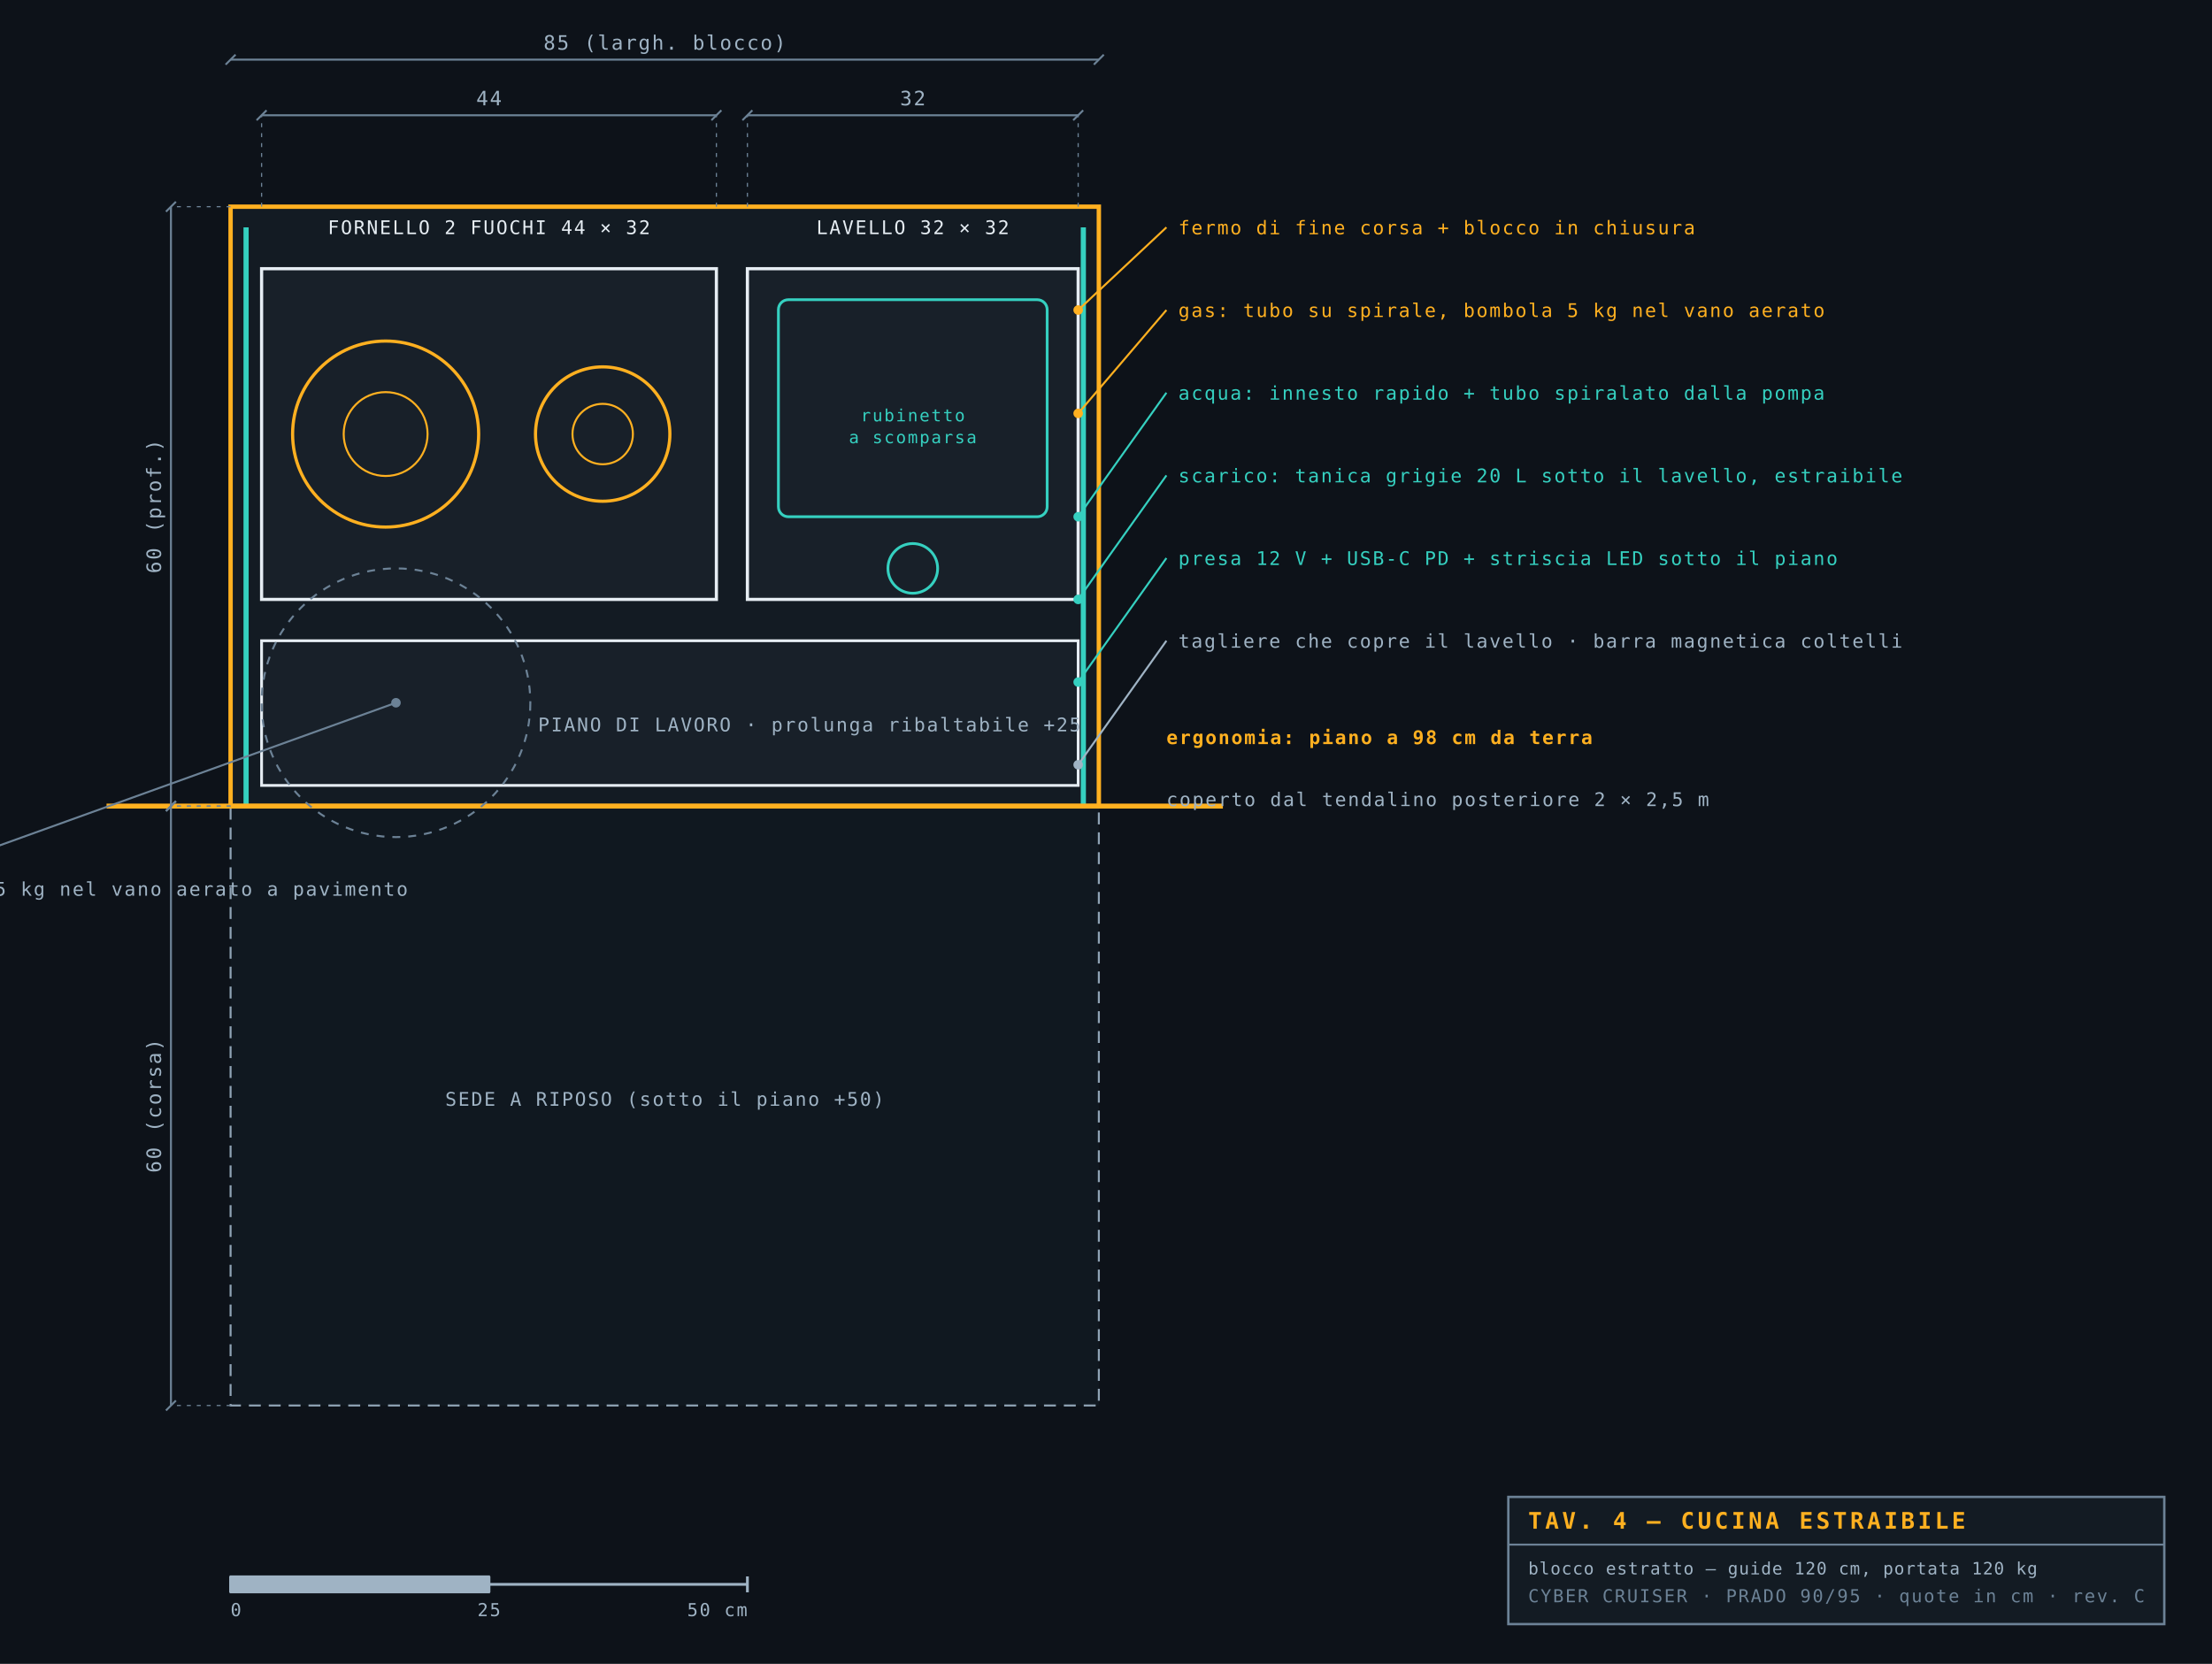
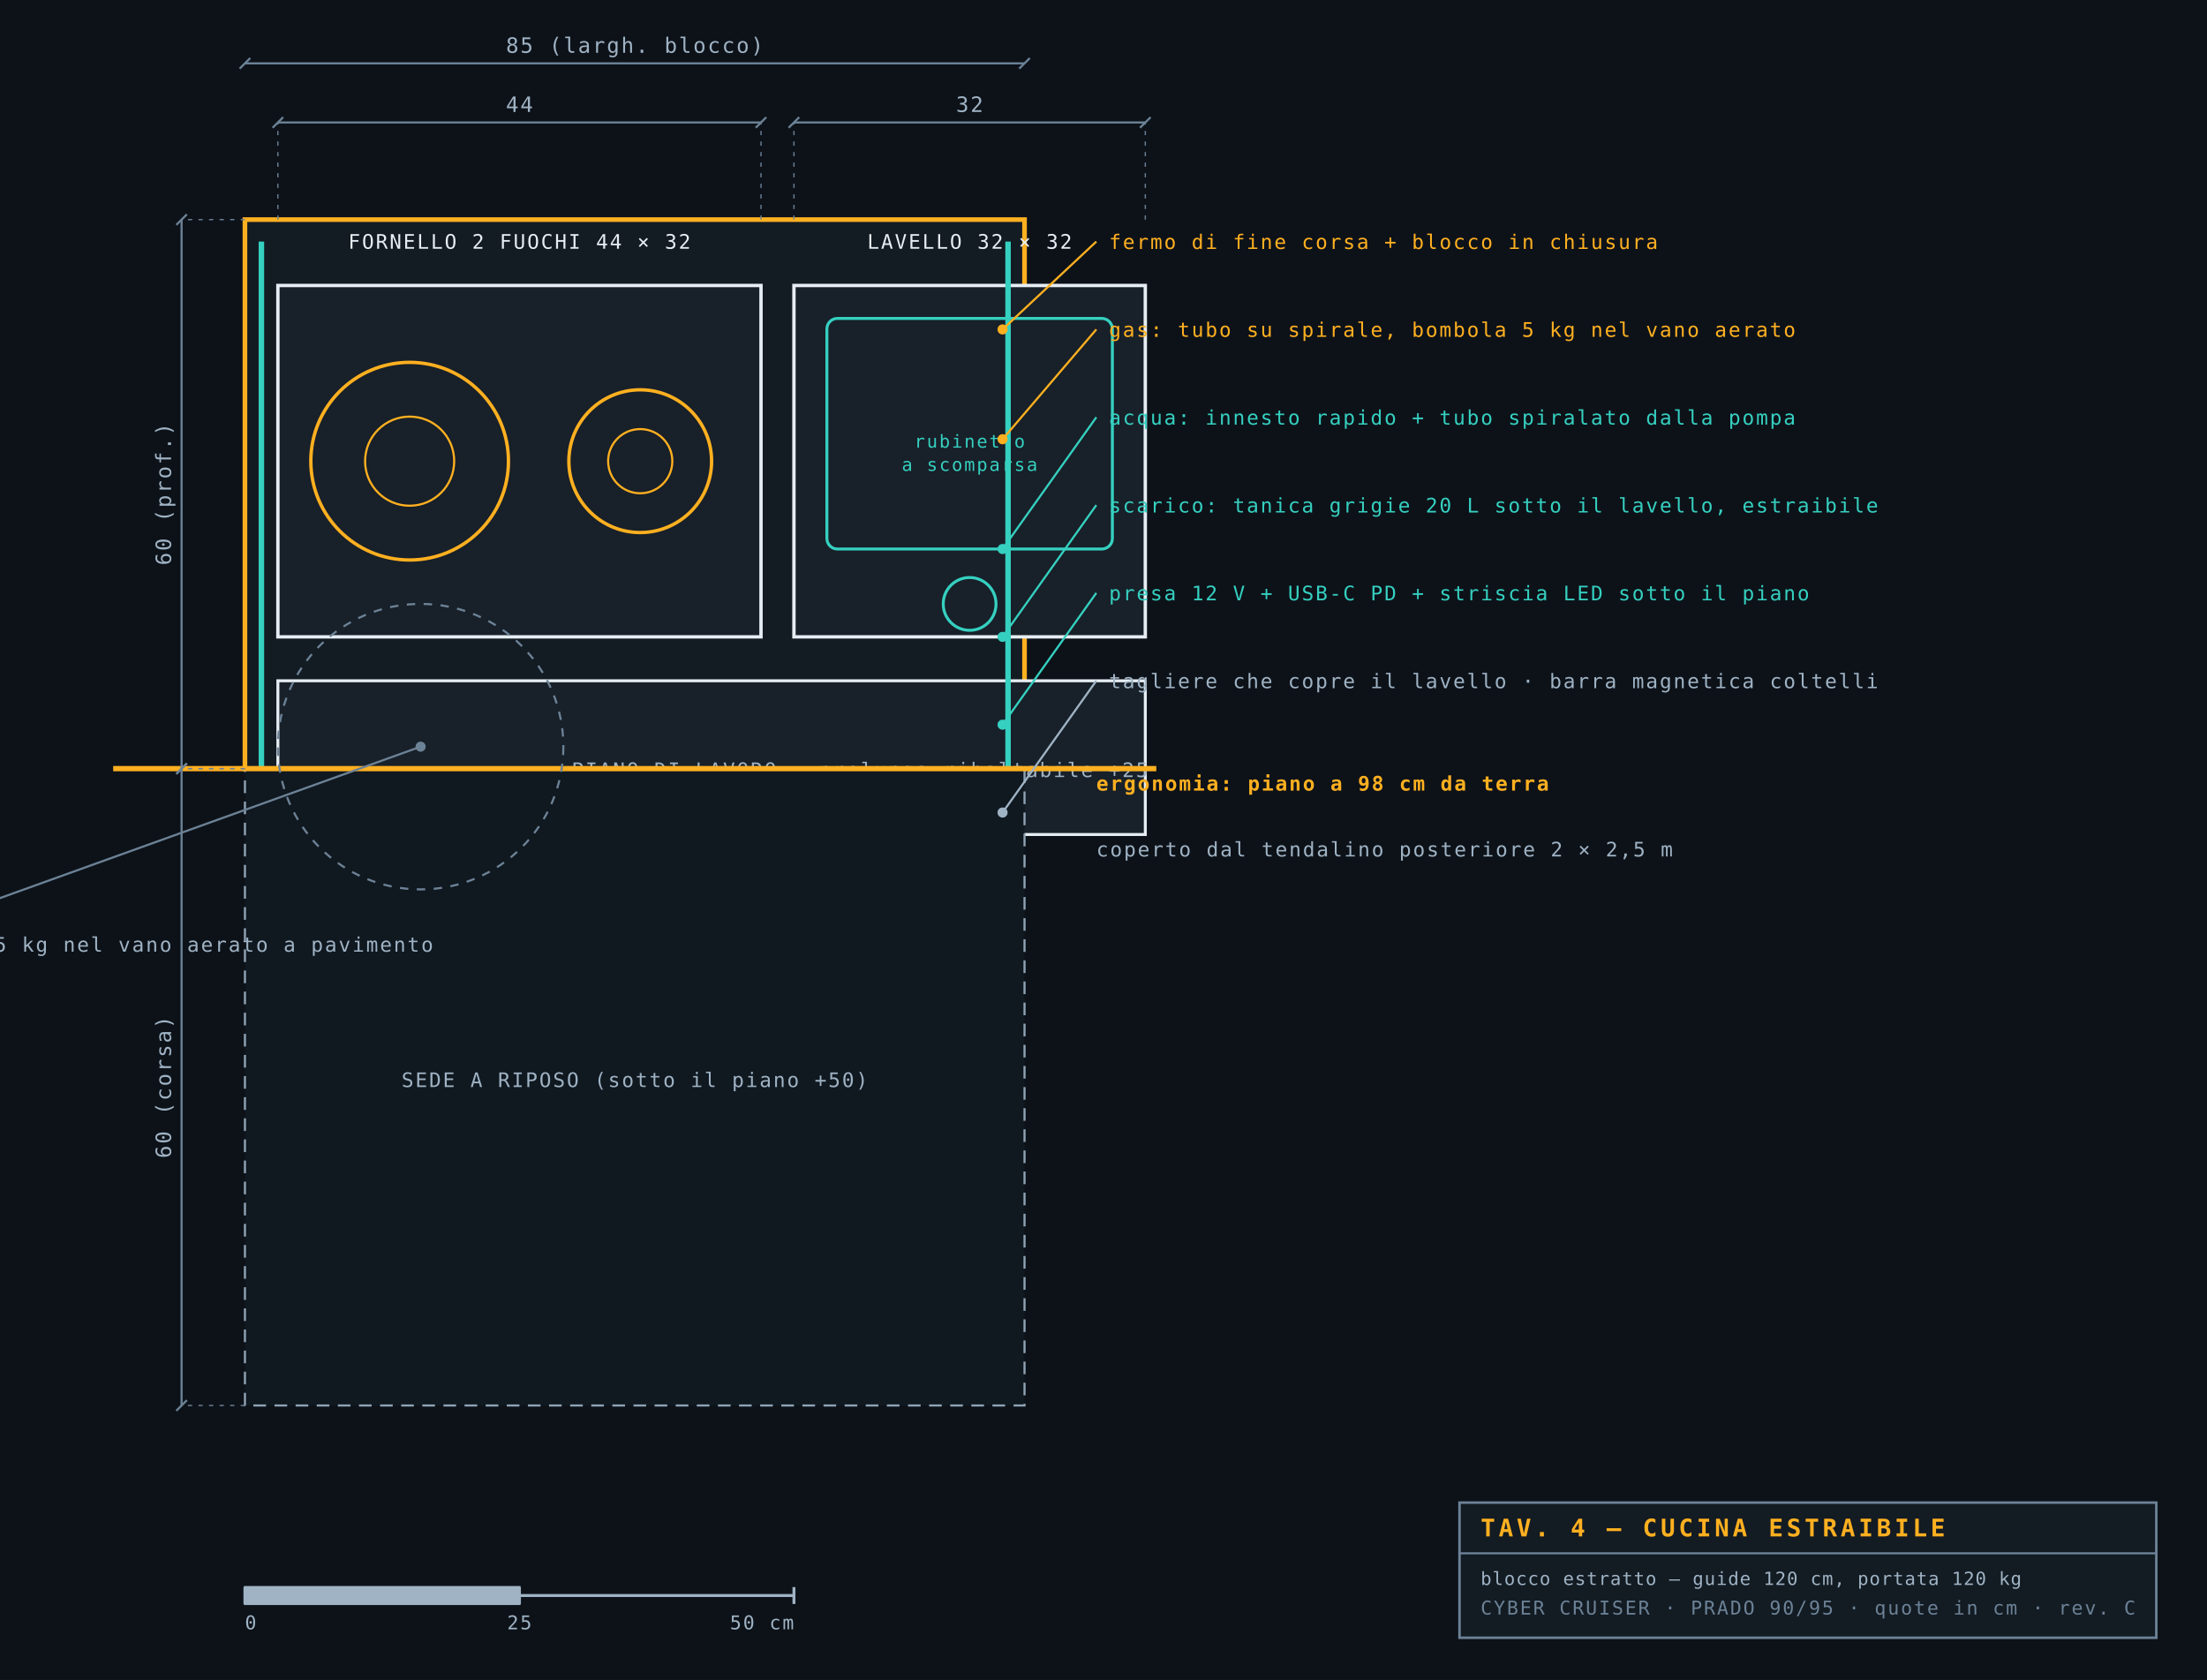
- <svg xmlns="http://www.w3.org/2000/svg" viewBox="0 0 1112.8 837.2" width="1112.8" height="837.2" font-family="DejaVu Sans Mono, monospace">
-   <rect width="1112.8" height="837.2" fill="#0d1219" />
-   <rect x="116.0" y="104.0" width="436.8" height="301.6" fill="#131b23" stroke="#ffb020" stroke-width="2.2" />
+ <svg xmlns="http://www.w3.org/2000/svg" viewBox="0 0 1045.2 795.6" width="1045.2" height="795.6" font-family="DejaVu Sans Mono, monospace">
+   <rect width="1045.2" height="795.6" fill="#0d1219" />
+   <rect x="116.0" y="104.0" width="369.2" height="260.0" fill="#131b23" stroke="#ffb020" stroke-width="2.2" />
  <rect x="131.6" y="135.2" width="228.8" height="166.4" fill="#182029" stroke="#e6edf3" stroke-width="1.6" />
  <text x="246.0" y="117.8" fill="#e6edf3" font-size="9.5" font-family="DejaVu Sans Mono, monospace" letter-spacing="0.8" text-anchor="middle">FORNELLO 2 FUOCHI 44 × 32</text>
  <circle cx="194.0" cy="218.4" r="46.8" fill="none" stroke="#ffb020" stroke-width="1.6" />
  <circle cx="194.0" cy="218.4" r="21.1" fill="none" stroke="#ffb020" stroke-width="1" />
  <circle cx="303.2" cy="218.4" r="33.8" fill="none" stroke="#ffb020" stroke-width="1.6" />
  <circle cx="303.2" cy="218.4" r="15.2" fill="none" stroke="#ffb020" stroke-width="1" />
  <rect x="376.0" y="135.2" width="166.4" height="166.4" fill="#182029" stroke="#e6edf3" stroke-width="1.6" />
  <rect x="391.6" y="150.8" width="135.2" height="109.2" fill="none" stroke="#35d0c0" stroke-width="1.4" rx="5" />
  <circle cx="459.2" cy="286.0" r="12.5" fill="none" stroke="#35d0c0" stroke-width="1.4" />
  <text x="459.2" y="117.8" fill="#e6edf3" font-size="9.5" font-family="DejaVu Sans Mono, monospace" letter-spacing="0.8" text-anchor="middle">LAVELLO 32 × 32</text>
  <text x="459.2" y="212.0" fill="#35d0c0" font-size="8.5" font-family="DejaVu Sans Mono, monospace" letter-spacing="0.8" text-anchor="middle">rubinetto</text>
  <text x="459.2" y="223.0" fill="#35d0c0" font-size="8.5" font-family="DejaVu Sans Mono, monospace" letter-spacing="0.8" text-anchor="middle">a scomparsa</text>
  <rect x="131.6" y="322.4" width="410.8" height="72.8" fill="#182029" stroke="#e6edf3" stroke-width="1.4" />
  <text x="407.2" y="368.0" fill="#9fb3c4" font-size="9.5" font-family="DejaVu Sans Mono, monospace" letter-spacing="0.8" text-anchor="middle">PIANO DI LAVORO · prolunga ribaltabile +25</text>
-   <line x1="123.8" y1="114.4" x2="123.8" y2="696.8" stroke="#35d0c0" stroke-width="2.6" />
-   <line x1="545.0" y1="114.4" x2="545.0" y2="696.8" stroke="#35d0c0" stroke-width="2.6" />
-   <rect x="116.0" y="405.6" width="436.8" height="301.6" fill="#101820" stroke="#8fa3b5" stroke-width="1" stroke-dasharray="6 4" />
-   <text x="334.4" y="556.4" fill="#9fb3c4" font-size="9.5" font-family="DejaVu Sans Mono, monospace" letter-spacing="0.8" text-anchor="middle">SEDE A RIPOSO (sotto il piano +50)</text>
-   <line x1="53.6" y1="405.6" x2="615.2" y2="405.6" stroke="#ffb020" stroke-width="2.5" />
-   <line x1="542.4" y1="156.0" x2="586.8" y2="114.4" stroke="#ffb020" stroke-width="1" />
-   <circle cx="542.4" cy="156.0" r="2.4" fill="#ffb020" stroke="none" stroke-width="1.4" />
-   <text x="592.8" y="117.9" fill="#ffb020" font-size="9.5" font-family="DejaVu Sans Mono, monospace" letter-spacing="0.8" text-anchor="start">fermo di fine corsa + blocco in chiusura</text>
-   <line x1="542.4" y1="208.0" x2="586.8" y2="156.0" stroke="#ffb020" stroke-width="1" />
-   <circle cx="542.4" cy="208.0" r="2.4" fill="#ffb020" stroke="none" stroke-width="1.4" />
-   <text x="592.8" y="159.5" fill="#ffb020" font-size="9.5" font-family="DejaVu Sans Mono, monospace" letter-spacing="0.8" text-anchor="start">gas: tubo su spirale, bombola 5 kg nel vano aerato</text>
-   <line x1="542.4" y1="260.0" x2="586.8" y2="197.6" stroke="#35d0c0" stroke-width="1" />
-   <circle cx="542.4" cy="260.0" r="2.4" fill="#35d0c0" stroke="none" stroke-width="1.4" />
-   <text x="592.8" y="201.1" fill="#35d0c0" font-size="9.5" font-family="DejaVu Sans Mono, monospace" letter-spacing="0.8" text-anchor="start">acqua: innesto rapido + tubo spiralato dalla pompa</text>
-   <line x1="542.4" y1="301.6" x2="586.8" y2="239.2" stroke="#35d0c0" stroke-width="1" />
-   <circle cx="542.4" cy="301.6" r="2.4" fill="#35d0c0" stroke="none" stroke-width="1.4" />
-   <text x="592.8" y="242.7" fill="#35d0c0" font-size="9.5" font-family="DejaVu Sans Mono, monospace" letter-spacing="0.8" text-anchor="start">scarico: tanica grigie 20 L sotto il lavello, estraibile</text>
-   <line x1="542.4" y1="343.2" x2="586.8" y2="280.8" stroke="#35d0c0" stroke-width="1" />
-   <circle cx="542.4" cy="343.2" r="2.4" fill="#35d0c0" stroke="none" stroke-width="1.4" />
-   <text x="592.8" y="284.3" fill="#35d0c0" font-size="9.5" font-family="DejaVu Sans Mono, monospace" letter-spacing="0.8" text-anchor="start">presa 12 V + USB-C PD + striscia LED sotto il piano</text>
-   <line x1="542.4" y1="384.8" x2="586.8" y2="322.4" stroke="#9fb3c4" stroke-width="1" />
-   <circle cx="542.4" cy="384.8" r="2.4" fill="#9fb3c4" stroke="none" stroke-width="1.4" />
-   <text x="592.8" y="325.9" fill="#9fb3c4" font-size="9.5" font-family="DejaVu Sans Mono, monospace" letter-spacing="0.8" text-anchor="start">tagliere che copre il lavello · barra magnetica coltelli</text>
-   <text x="586.8" y="374.4" fill="#ffb020" font-size="9.5" font-family="DejaVu Sans Mono, monospace" letter-spacing="0.8" text-anchor="start" font-weight="600">ergonomia: piano a 98 cm da terra</text>
-   <text x="586.8" y="405.6" fill="#9fb3c4" font-size="9.5" font-family="DejaVu Sans Mono, monospace" letter-spacing="0.8" text-anchor="start">coperto dal tendalino posteriore 2 × 2,5 m</text>
+   <line x1="123.8" y1="114.4" x2="123.8" y2="655.2" stroke="#35d0c0" stroke-width="2.6" />
+   <line x1="477.4" y1="114.4" x2="477.4" y2="655.2" stroke="#35d0c0" stroke-width="2.6" />
+   <rect x="116.0" y="364.0" width="369.2" height="301.6" fill="#101820" stroke="#8fa3b5" stroke-width="1" stroke-dasharray="6 4" />
+   <text x="300.6" y="514.8" fill="#9fb3c4" font-size="9.5" font-family="DejaVu Sans Mono, monospace" letter-spacing="0.8" text-anchor="middle">SEDE A RIPOSO (sotto il piano +50)</text>
+   <line x1="53.6" y1="364.0" x2="547.6" y2="364.0" stroke="#ffb020" stroke-width="2.5" />
+   <line x1="474.8" y1="156.0" x2="519.2" y2="114.4" stroke="#ffb020" stroke-width="1" />
+   <circle cx="474.8" cy="156.0" r="2.4" fill="#ffb020" stroke="none" stroke-width="1.4" />
+   <text x="525.2" y="117.9" fill="#ffb020" font-size="9.5" font-family="DejaVu Sans Mono, monospace" letter-spacing="0.8" text-anchor="start">fermo di fine corsa + blocco in chiusura</text>
+   <line x1="474.8" y1="208.0" x2="519.2" y2="156.0" stroke="#ffb020" stroke-width="1" />
+   <circle cx="474.8" cy="208.0" r="2.4" fill="#ffb020" stroke="none" stroke-width="1.4" />
+   <text x="525.2" y="159.5" fill="#ffb020" font-size="9.5" font-family="DejaVu Sans Mono, monospace" letter-spacing="0.8" text-anchor="start">gas: tubo su spirale, bombola 5 kg nel vano aerato</text>
+   <line x1="474.8" y1="260.0" x2="519.2" y2="197.6" stroke="#35d0c0" stroke-width="1" />
+   <circle cx="474.8" cy="260.0" r="2.4" fill="#35d0c0" stroke="none" stroke-width="1.4" />
+   <text x="525.2" y="201.1" fill="#35d0c0" font-size="9.5" font-family="DejaVu Sans Mono, monospace" letter-spacing="0.8" text-anchor="start">acqua: innesto rapido + tubo spiralato dalla pompa</text>
+   <line x1="474.8" y1="301.6" x2="519.2" y2="239.2" stroke="#35d0c0" stroke-width="1" />
+   <circle cx="474.8" cy="301.6" r="2.4" fill="#35d0c0" stroke="none" stroke-width="1.4" />
+   <text x="525.2" y="242.7" fill="#35d0c0" font-size="9.5" font-family="DejaVu Sans Mono, monospace" letter-spacing="0.8" text-anchor="start">scarico: tanica grigie 20 L sotto il lavello, estraibile</text>
+   <line x1="474.8" y1="343.2" x2="519.2" y2="280.8" stroke="#35d0c0" stroke-width="1" />
+   <circle cx="474.8" cy="343.2" r="2.4" fill="#35d0c0" stroke="none" stroke-width="1.4" />
+   <text x="525.2" y="284.3" fill="#35d0c0" font-size="9.5" font-family="DejaVu Sans Mono, monospace" letter-spacing="0.8" text-anchor="start">presa 12 V + USB-C PD + striscia LED sotto il piano</text>
+   <line x1="474.8" y1="384.8" x2="519.2" y2="322.4" stroke="#9fb3c4" stroke-width="1" />
+   <circle cx="474.8" cy="384.8" r="2.4" fill="#9fb3c4" stroke="none" stroke-width="1.4" />
+   <text x="525.2" y="325.9" fill="#9fb3c4" font-size="9.5" font-family="DejaVu Sans Mono, monospace" letter-spacing="0.8" text-anchor="start">tagliere che copre il lavello · barra magnetica coltelli</text>
+   <text x="519.2" y="374.4" fill="#ffb020" font-size="9.5" font-family="DejaVu Sans Mono, monospace" letter-spacing="0.8" text-anchor="start" font-weight="600">ergonomia: piano a 98 cm da terra</text>
+   <text x="519.2" y="405.6" fill="#9fb3c4" font-size="9.5" font-family="DejaVu Sans Mono, monospace" letter-spacing="0.8" text-anchor="start">coperto dal tendalino posteriore 2 × 2,5 m</text>
  <circle cx="199.2" cy="353.6" r="67.6" fill="none" stroke="#6c8296" stroke-width="1" stroke-dasharray="4 4" />
  <line x1="199.2" y1="353.6" x2="-60.8" y2="447.2" stroke="#6c8296" stroke-width="1" />
  <circle cx="199.2" cy="353.6" r="2.4" fill="#6c8296" stroke="none" stroke-width="1.4" />
  <text x="-54.8" y="450.7" fill="#9fb3c4" font-size="9.5" font-family="DejaVu Sans Mono, monospace" letter-spacing="0.8" text-anchor="start">bombola 5 kg nel vano aerato a pavimento</text>
  <line x1="131.6" y1="58.0" x2="360.4" y2="58.0" stroke="#6c8296" stroke-width="1" />
  <line x1="129.1" y1="60.5" x2="134.1" y2="55.5" stroke="#6c8296" stroke-width="1" />
  <line x1="357.9" y1="60.5" x2="362.9" y2="55.5" stroke="#6c8296" stroke-width="1" />
  <line x1="131.6" y1="104.0" x2="131.6" y2="58.0" stroke="#6c8296" stroke-width="0.6" stroke-dasharray="2 3" />
  <line x1="360.4" y1="104.0" x2="360.4" y2="58.0" stroke="#6c8296" stroke-width="0.6" stroke-dasharray="2 3" />
  <text x="246.0" y="53.0" fill="#9fb3c4" font-size="10" font-family="DejaVu Sans Mono, monospace" letter-spacing="0.8" text-anchor="middle">44</text>
  <line x1="376.0" y1="58.0" x2="542.4" y2="58.0" stroke="#6c8296" stroke-width="1" />
  <line x1="373.5" y1="60.5" x2="378.5" y2="55.5" stroke="#6c8296" stroke-width="1" />
  <line x1="539.9" y1="60.5" x2="544.9" y2="55.5" stroke="#6c8296" stroke-width="1" />
  <line x1="376.0" y1="104.0" x2="376.0" y2="58.0" stroke="#6c8296" stroke-width="0.6" stroke-dasharray="2 3" />
  <line x1="542.4" y1="104.0" x2="542.4" y2="58.0" stroke="#6c8296" stroke-width="0.6" stroke-dasharray="2 3" />
  <text x="459.2" y="53.0" fill="#9fb3c4" font-size="10" font-family="DejaVu Sans Mono, monospace" letter-spacing="0.8" text-anchor="middle">32</text>
-   <line x1="116.0" y1="30.0" x2="552.8" y2="30.0" stroke="#6c8296" stroke-width="1" />
+   <line x1="116.0" y1="30.0" x2="485.2" y2="30.0" stroke="#6c8296" stroke-width="1" />
  <line x1="113.5" y1="32.5" x2="118.5" y2="27.5" stroke="#6c8296" stroke-width="1" />
-   <line x1="550.3" y1="32.5" x2="555.3" y2="27.5" stroke="#6c8296" stroke-width="1" />
-   <text x="334.4" y="25.0" fill="#9fb3c4" font-size="10" font-family="DejaVu Sans Mono, monospace" letter-spacing="0.8" text-anchor="middle">85  (largh. blocco)</text>
-   <line x1="86.0" y1="104.0" x2="86.0" y2="405.6" stroke="#6c8296" stroke-width="1" />
+   <line x1="482.7" y1="32.5" x2="487.7" y2="27.5" stroke="#6c8296" stroke-width="1" />
+   <text x="300.6" y="25.0" fill="#9fb3c4" font-size="10" font-family="DejaVu Sans Mono, monospace" letter-spacing="0.8" text-anchor="middle">85  (largh. blocco)</text>
+   <line x1="86.0" y1="104.0" x2="86.0" y2="364.0" stroke="#6c8296" stroke-width="1" />
  <line x1="83.5" y1="106.5" x2="88.5" y2="101.5" stroke="#6c8296" stroke-width="1" />
-   <line x1="83.5" y1="408.1" x2="88.5" y2="403.1" stroke="#6c8296" stroke-width="1" />
+   <line x1="83.5" y1="366.5" x2="88.5" y2="361.5" stroke="#6c8296" stroke-width="1" />
  <line x1="116.0" y1="104.0" x2="86.0" y2="104.0" stroke="#6c8296" stroke-width="0.6" stroke-dasharray="2 3" />
-   <line x1="116.0" y1="405.6" x2="86.0" y2="405.6" stroke="#6c8296" stroke-width="0.6" stroke-dasharray="2 3" />
-   <text x="81.0" y="254.8" fill="#9fb3c4" font-size="10" font-family="DejaVu Sans Mono, monospace" letter-spacing="0.8" text-anchor="middle" transform="rotate(-90 81.0 254.8)">60  (prof.)</text>
-   <line x1="86.0" y1="405.6" x2="86.0" y2="707.2" stroke="#6c8296" stroke-width="1" />
-   <line x1="83.5" y1="408.1" x2="88.5" y2="403.1" stroke="#6c8296" stroke-width="1" />
-   <line x1="83.5" y1="709.7" x2="88.5" y2="704.7" stroke="#6c8296" stroke-width="1" />
-   <line x1="116.0" y1="405.6" x2="86.0" y2="405.6" stroke="#6c8296" stroke-width="0.6" stroke-dasharray="2 3" />
-   <line x1="116.0" y1="707.2" x2="86.0" y2="707.2" stroke="#6c8296" stroke-width="0.6" stroke-dasharray="2 3" />
-   <text x="81.0" y="556.4" fill="#9fb3c4" font-size="10" font-family="DejaVu Sans Mono, monospace" letter-spacing="0.8" text-anchor="middle" transform="rotate(-90 81.0 556.4)">60  (corsa)</text>
-   <line x1="116.0" y1="797.2" x2="376.0" y2="797.2" stroke="#9fb3c4" stroke-width="1.4" />
-   <rect x="116.0" y="793.2" width="130.0" height="8.0" fill="#9fb3c4" stroke="#9fb3c4" stroke-width="1" />
-   <line x1="116.0" y1="793.2" x2="116.0" y2="801.2" stroke="#9fb3c4" stroke-width="1.4" />
-   <line x1="246.0" y1="793.2" x2="246.0" y2="801.2" stroke="#9fb3c4" stroke-width="1.4" />
-   <line x1="376.0" y1="793.2" x2="376.0" y2="801.2" stroke="#9fb3c4" stroke-width="1.4" />
-   <text x="116.0" y="813.2" fill="#9fb3c4" font-size="9" font-family="DejaVu Sans Mono, monospace" letter-spacing="0.8" text-anchor="start">0</text>
-   <text x="246.0" y="813.2" fill="#9fb3c4" font-size="9" font-family="DejaVu Sans Mono, monospace" letter-spacing="0.8" text-anchor="middle">25</text>
-   <text x="376.0" y="813.2" fill="#9fb3c4" font-size="9" font-family="DejaVu Sans Mono, monospace" letter-spacing="0.8" text-anchor="end">50 cm</text>
-   <rect x="758.8" y="753.2" width="330.0" height="64.0" fill="#131b23" stroke="#6c8296" stroke-width="1.2" />
-   <line x1="758.8" y1="777.2" x2="1088.8" y2="777.2" stroke="#6c8296" stroke-width="1" />
-   <text x="768.8" y="769.2" fill="#ffb020" font-size="11.5" font-family="DejaVu Sans Mono, monospace" letter-spacing="1.6" text-anchor="start" font-weight="700">TAV. 4 — CUCINA ESTRAIBILE</text>
-   <text x="768.8" y="792.2" fill="#9fb3c4" font-size="8.6" font-family="DejaVu Sans Mono, monospace" letter-spacing="0.4" text-anchor="start">blocco estratto — guide 120 cm, portata 120 kg</text>
-   <text x="768.8" y="806.2" fill="#6c8296" font-size="9" font-family="DejaVu Sans Mono, monospace" letter-spacing="0.8" text-anchor="start">CYBER CRUISER · PRADO 90/95 · quote in cm · rev. C</text>
+   <line x1="116.0" y1="364.0" x2="86.0" y2="364.0" stroke="#6c8296" stroke-width="0.6" stroke-dasharray="2 3" />
+   <text x="81.0" y="234.0" fill="#9fb3c4" font-size="10" font-family="DejaVu Sans Mono, monospace" letter-spacing="0.8" text-anchor="middle" transform="rotate(-90 81.0 234.0)">60  (prof.)</text>
+   <line x1="86.0" y1="364.0" x2="86.0" y2="665.6" stroke="#6c8296" stroke-width="1" />
+   <line x1="83.5" y1="366.5" x2="88.5" y2="361.5" stroke="#6c8296" stroke-width="1" />
+   <line x1="83.5" y1="668.1" x2="88.5" y2="663.1" stroke="#6c8296" stroke-width="1" />
+   <line x1="116.0" y1="364.0" x2="86.0" y2="364.0" stroke="#6c8296" stroke-width="0.6" stroke-dasharray="2 3" />
+   <line x1="116.0" y1="665.6" x2="86.0" y2="665.6" stroke="#6c8296" stroke-width="0.6" stroke-dasharray="2 3" />
+   <text x="81.0" y="514.8" fill="#9fb3c4" font-size="10" font-family="DejaVu Sans Mono, monospace" letter-spacing="0.8" text-anchor="middle" transform="rotate(-90 81.0 514.8)">60  (corsa)</text>
+   <line x1="116.0" y1="755.6" x2="376.0" y2="755.6" stroke="#9fb3c4" stroke-width="1.4" />
+   <rect x="116.0" y="751.6" width="130.0" height="8.0" fill="#9fb3c4" stroke="#9fb3c4" stroke-width="1" />
+   <line x1="116.0" y1="751.6" x2="116.0" y2="759.6" stroke="#9fb3c4" stroke-width="1.4" />
+   <line x1="246.0" y1="751.6" x2="246.0" y2="759.6" stroke="#9fb3c4" stroke-width="1.4" />
+   <line x1="376.0" y1="751.6" x2="376.0" y2="759.6" stroke="#9fb3c4" stroke-width="1.4" />
+   <text x="116.0" y="771.6" fill="#9fb3c4" font-size="9" font-family="DejaVu Sans Mono, monospace" letter-spacing="0.8" text-anchor="start">0</text>
+   <text x="246.0" y="771.6" fill="#9fb3c4" font-size="9" font-family="DejaVu Sans Mono, monospace" letter-spacing="0.8" text-anchor="middle">25</text>
+   <text x="376.0" y="771.6" fill="#9fb3c4" font-size="9" font-family="DejaVu Sans Mono, monospace" letter-spacing="0.8" text-anchor="end">50 cm</text>
+   <rect x="691.2" y="711.6" width="330.0" height="64.0" fill="#131b23" stroke="#6c8296" stroke-width="1.2" />
+   <line x1="691.2" y1="735.6" x2="1021.2" y2="735.6" stroke="#6c8296" stroke-width="1" />
+   <text x="701.2" y="727.6" fill="#ffb020" font-size="11.5" font-family="DejaVu Sans Mono, monospace" letter-spacing="1.6" text-anchor="start" font-weight="700">TAV. 4 — CUCINA ESTRAIBILE</text>
+   <text x="701.2" y="750.6" fill="#9fb3c4" font-size="8.6" font-family="DejaVu Sans Mono, monospace" letter-spacing="0.4" text-anchor="start">blocco estratto — guide 120 cm, portata 120 kg</text>
+   <text x="701.2" y="764.6" fill="#6c8296" font-size="9" font-family="DejaVu Sans Mono, monospace" letter-spacing="0.8" text-anchor="start">CYBER CRUISER · PRADO 90/95 · quote in cm · rev. C</text>
</svg>
